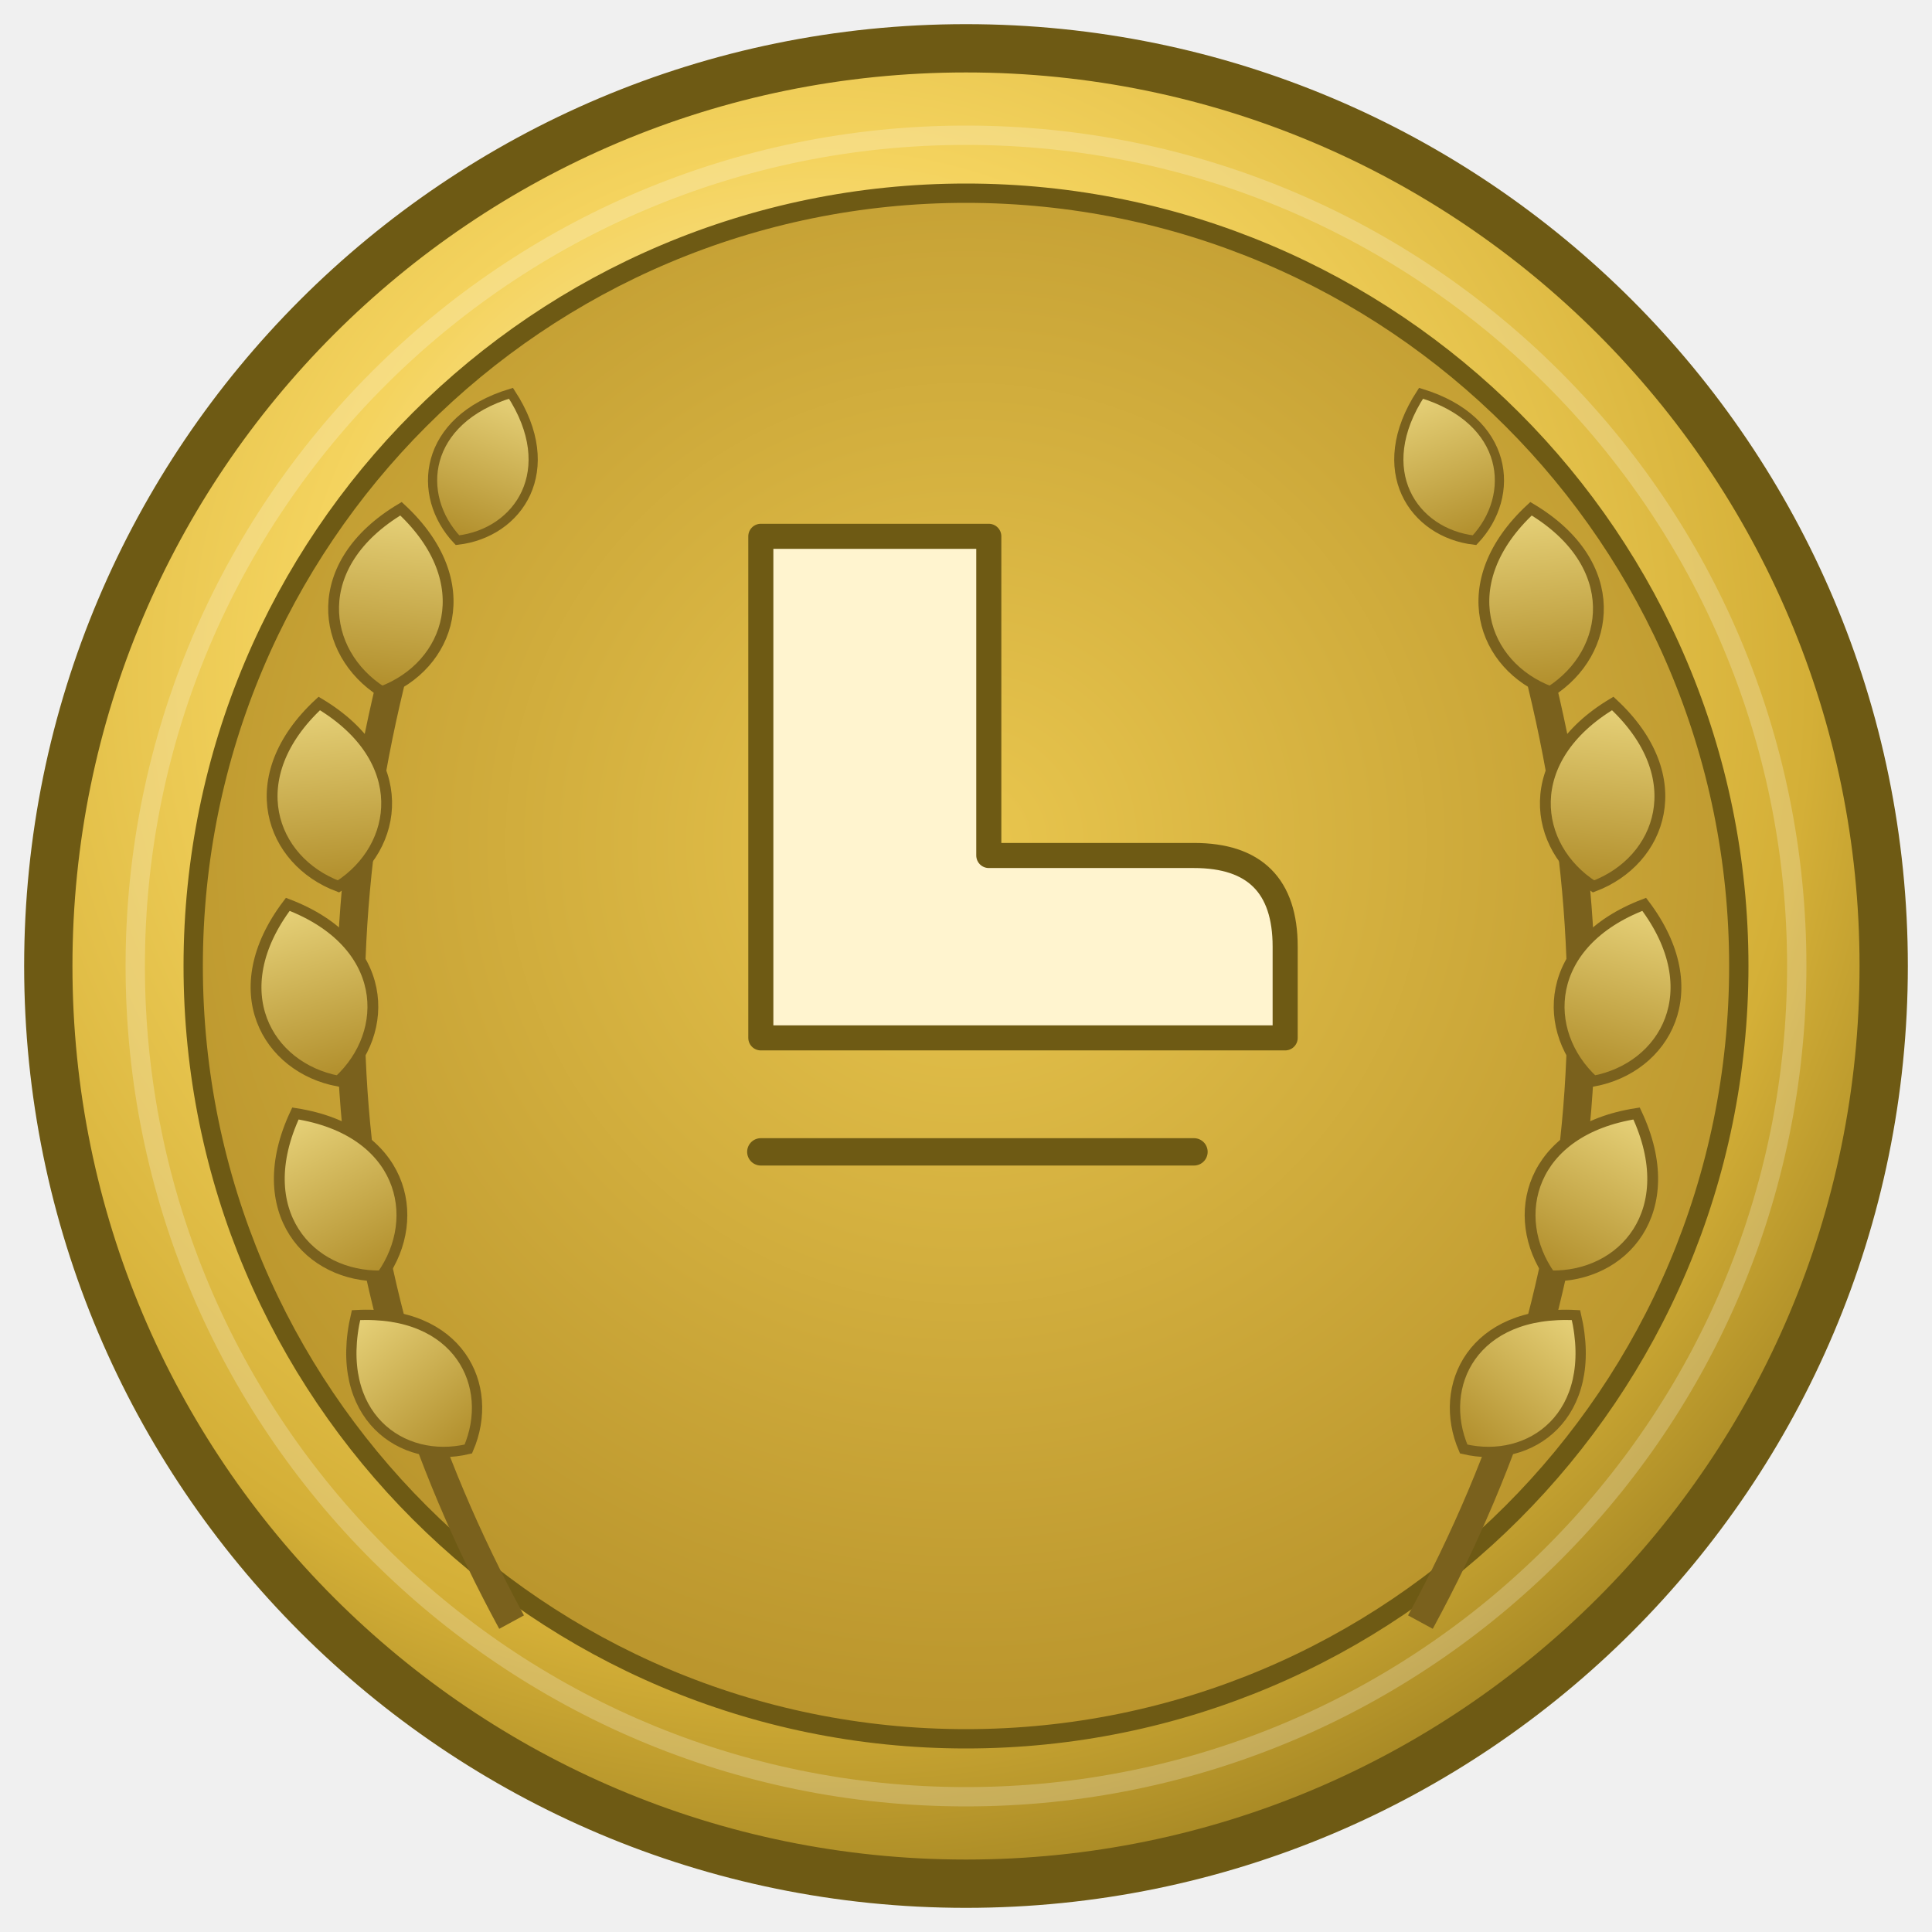
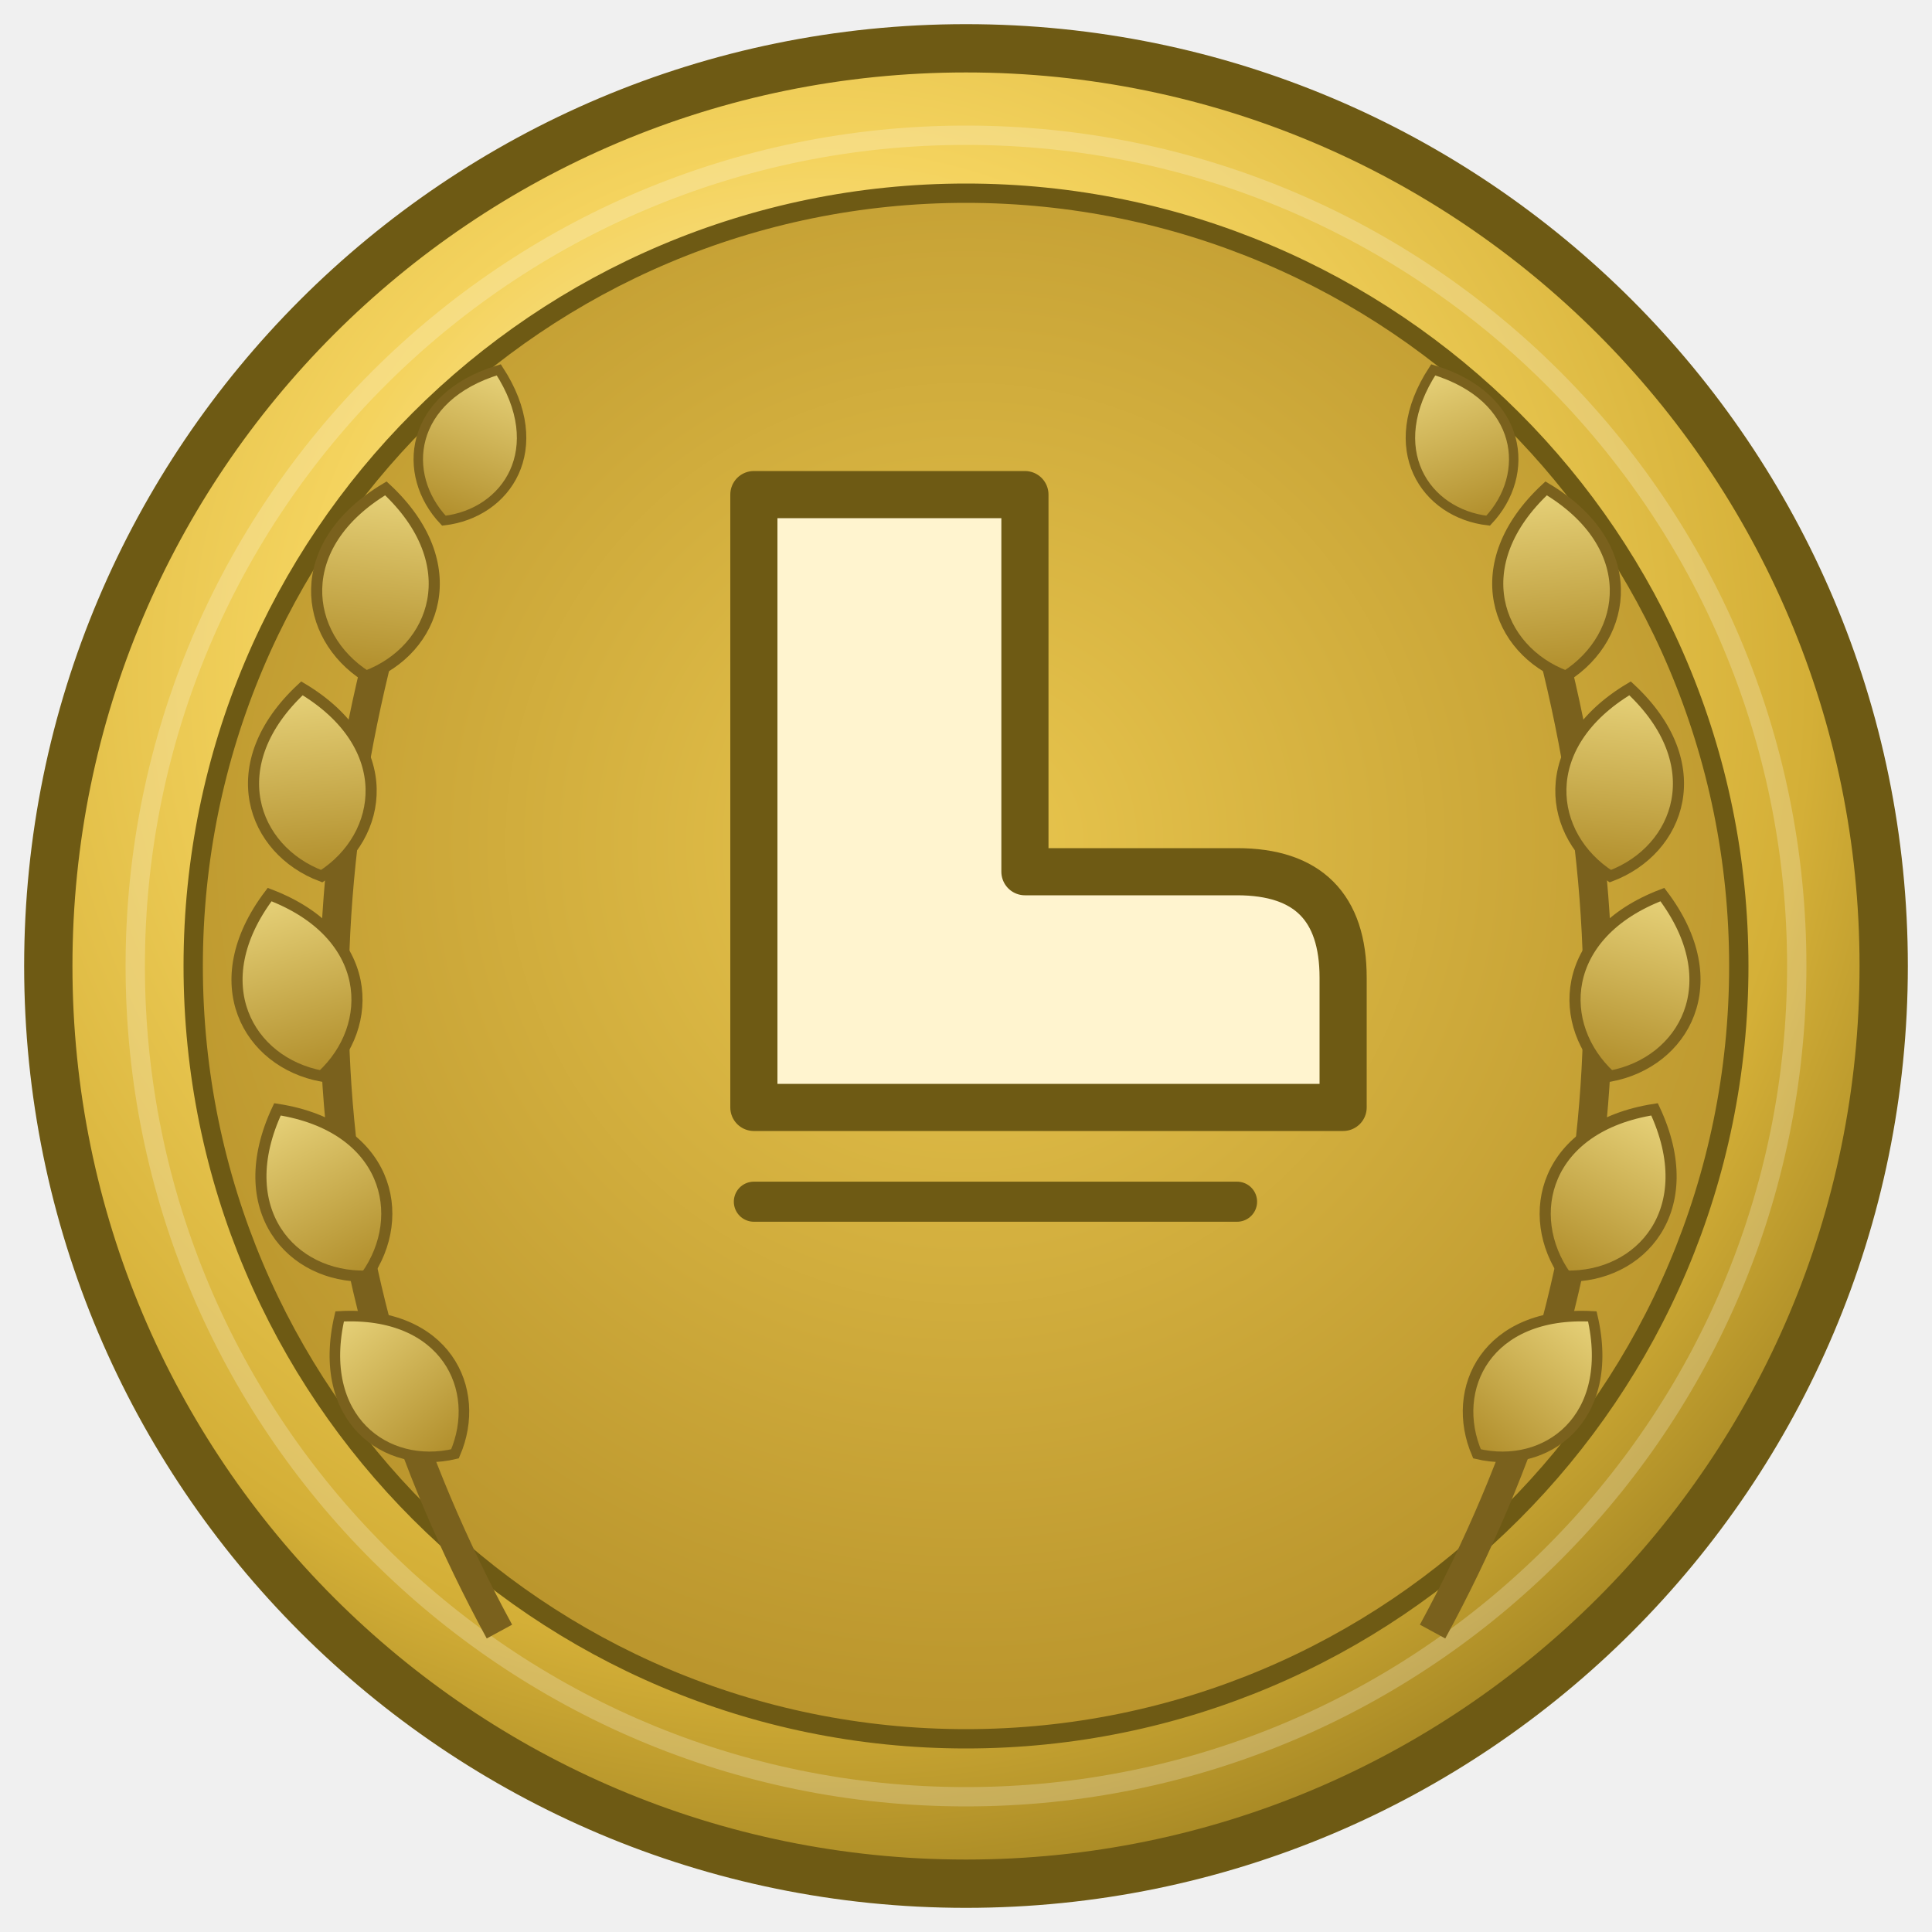
<svg xmlns="http://www.w3.org/2000/svg" viewBox="0 0 200 200" width="200" height="200" role="img" aria-label="Досягнення: 25 Deployments (рівень: золото)">
  <defs>
    <radialGradient id="metal" cx="42%" cy="34%" r="72%">
      <stop offset="0%" stop-color="#fff7d6" />
      <stop offset="40%" stop-color="#f4d35e" />
      <stop offset="76%" stop-color="#d4af37" />
      <stop offset="100%" stop-color="#9a7d1f" />
    </radialGradient>
    <radialGradient id="field" cx="50%" cy="42%" r="60%">
      <stop offset="0%" stop-color="#e9c64e" />
      <stop offset="100%" stop-color="#b8932b" />
    </radialGradient>
    <linearGradient id="leaf" x1="0" y1="0" x2="0" y2="1">
      <stop offset="0%" stop-color="#e7d27a" />
      <stop offset="100%" stop-color="#b08d2a" />
    </linearGradient>
    <path id="lf" d="M0,0 C 6,-3 8,-11 0,-17 C -8,-11 -6,-3 0,0 Z" />
  </defs>
  <circle cx="100" cy="100" r="95" fill="url(#metal)" />
  <circle cx="100" cy="100" r="95" fill="none" stroke="#6e5a14" stroke-width="5" />
  <circle cx="100" cy="100" r="86" fill="none" stroke="#ffffff" stroke-opacity="0.22" stroke-width="2" />
  <circle cx="100" cy="100" r="80" fill="url(#field)" stroke="#6e5a14" stroke-width="2" />
-   <g transform="translate(100 94) scale(1.12) translate(-100 -100)">
+   <g transform="translate(100 93) scale(1.15) translate(-100 -100)">
    <g id="wreath-l" fill="url(#leaf)" stroke="#7a611d" stroke-width="1">
      <path d="M58,166 Q 33,120 50,68" fill="none" stroke="#7a611d" stroke-width="2.6" />
      <use href="#lf" transform="translate(54,150) rotate(-40) scale(0.95)" />
      <use href="#lf" transform="translate(46,134) rotate(-28)" />
      <use href="#lf" transform="translate(42,116) rotate(-16)" />
      <use href="#lf" transform="translate(42,98) rotate(-6)" />
      <use href="#lf" transform="translate(46,80) rotate(6)" />
      <use href="#lf" transform="translate(53,66) rotate(20) scale(0.85)" />
    </g>
    <use href="#wreath-l" transform="matrix(-1 0 0 1 200 0)" />
  </g>
-   <g transform="translate(100 98) scale(1.18) translate(-100 -100)">
-     <path d="M82,64 L102,64 L102,92 L120,92 Q128,92 128,100 L128,108 L82,108 Z" fill="#fff4cf" stroke="#6e5a14" stroke-width="2.2" stroke-linejoin="round" />
-     <path d="M82,118 H120" fill="none" stroke="#6e5a14" stroke-width="2.4" stroke-linecap="round" />
+   <g transform="translate(100 100) scale(1.22) translate(-100 -100)">
+     <path d="M82,60 L105,60 L105,92 L123,92 Q132,92 132,101 L132,112 L82,112 Z" fill="#fff4cf" stroke="#6e5a14" stroke-width="4" stroke-linejoin="round" />
+     <path d="M82,120 H123" fill="none" stroke="#6e5a14" stroke-width="3.4" stroke-linecap="round" />
  </g>
</svg>
